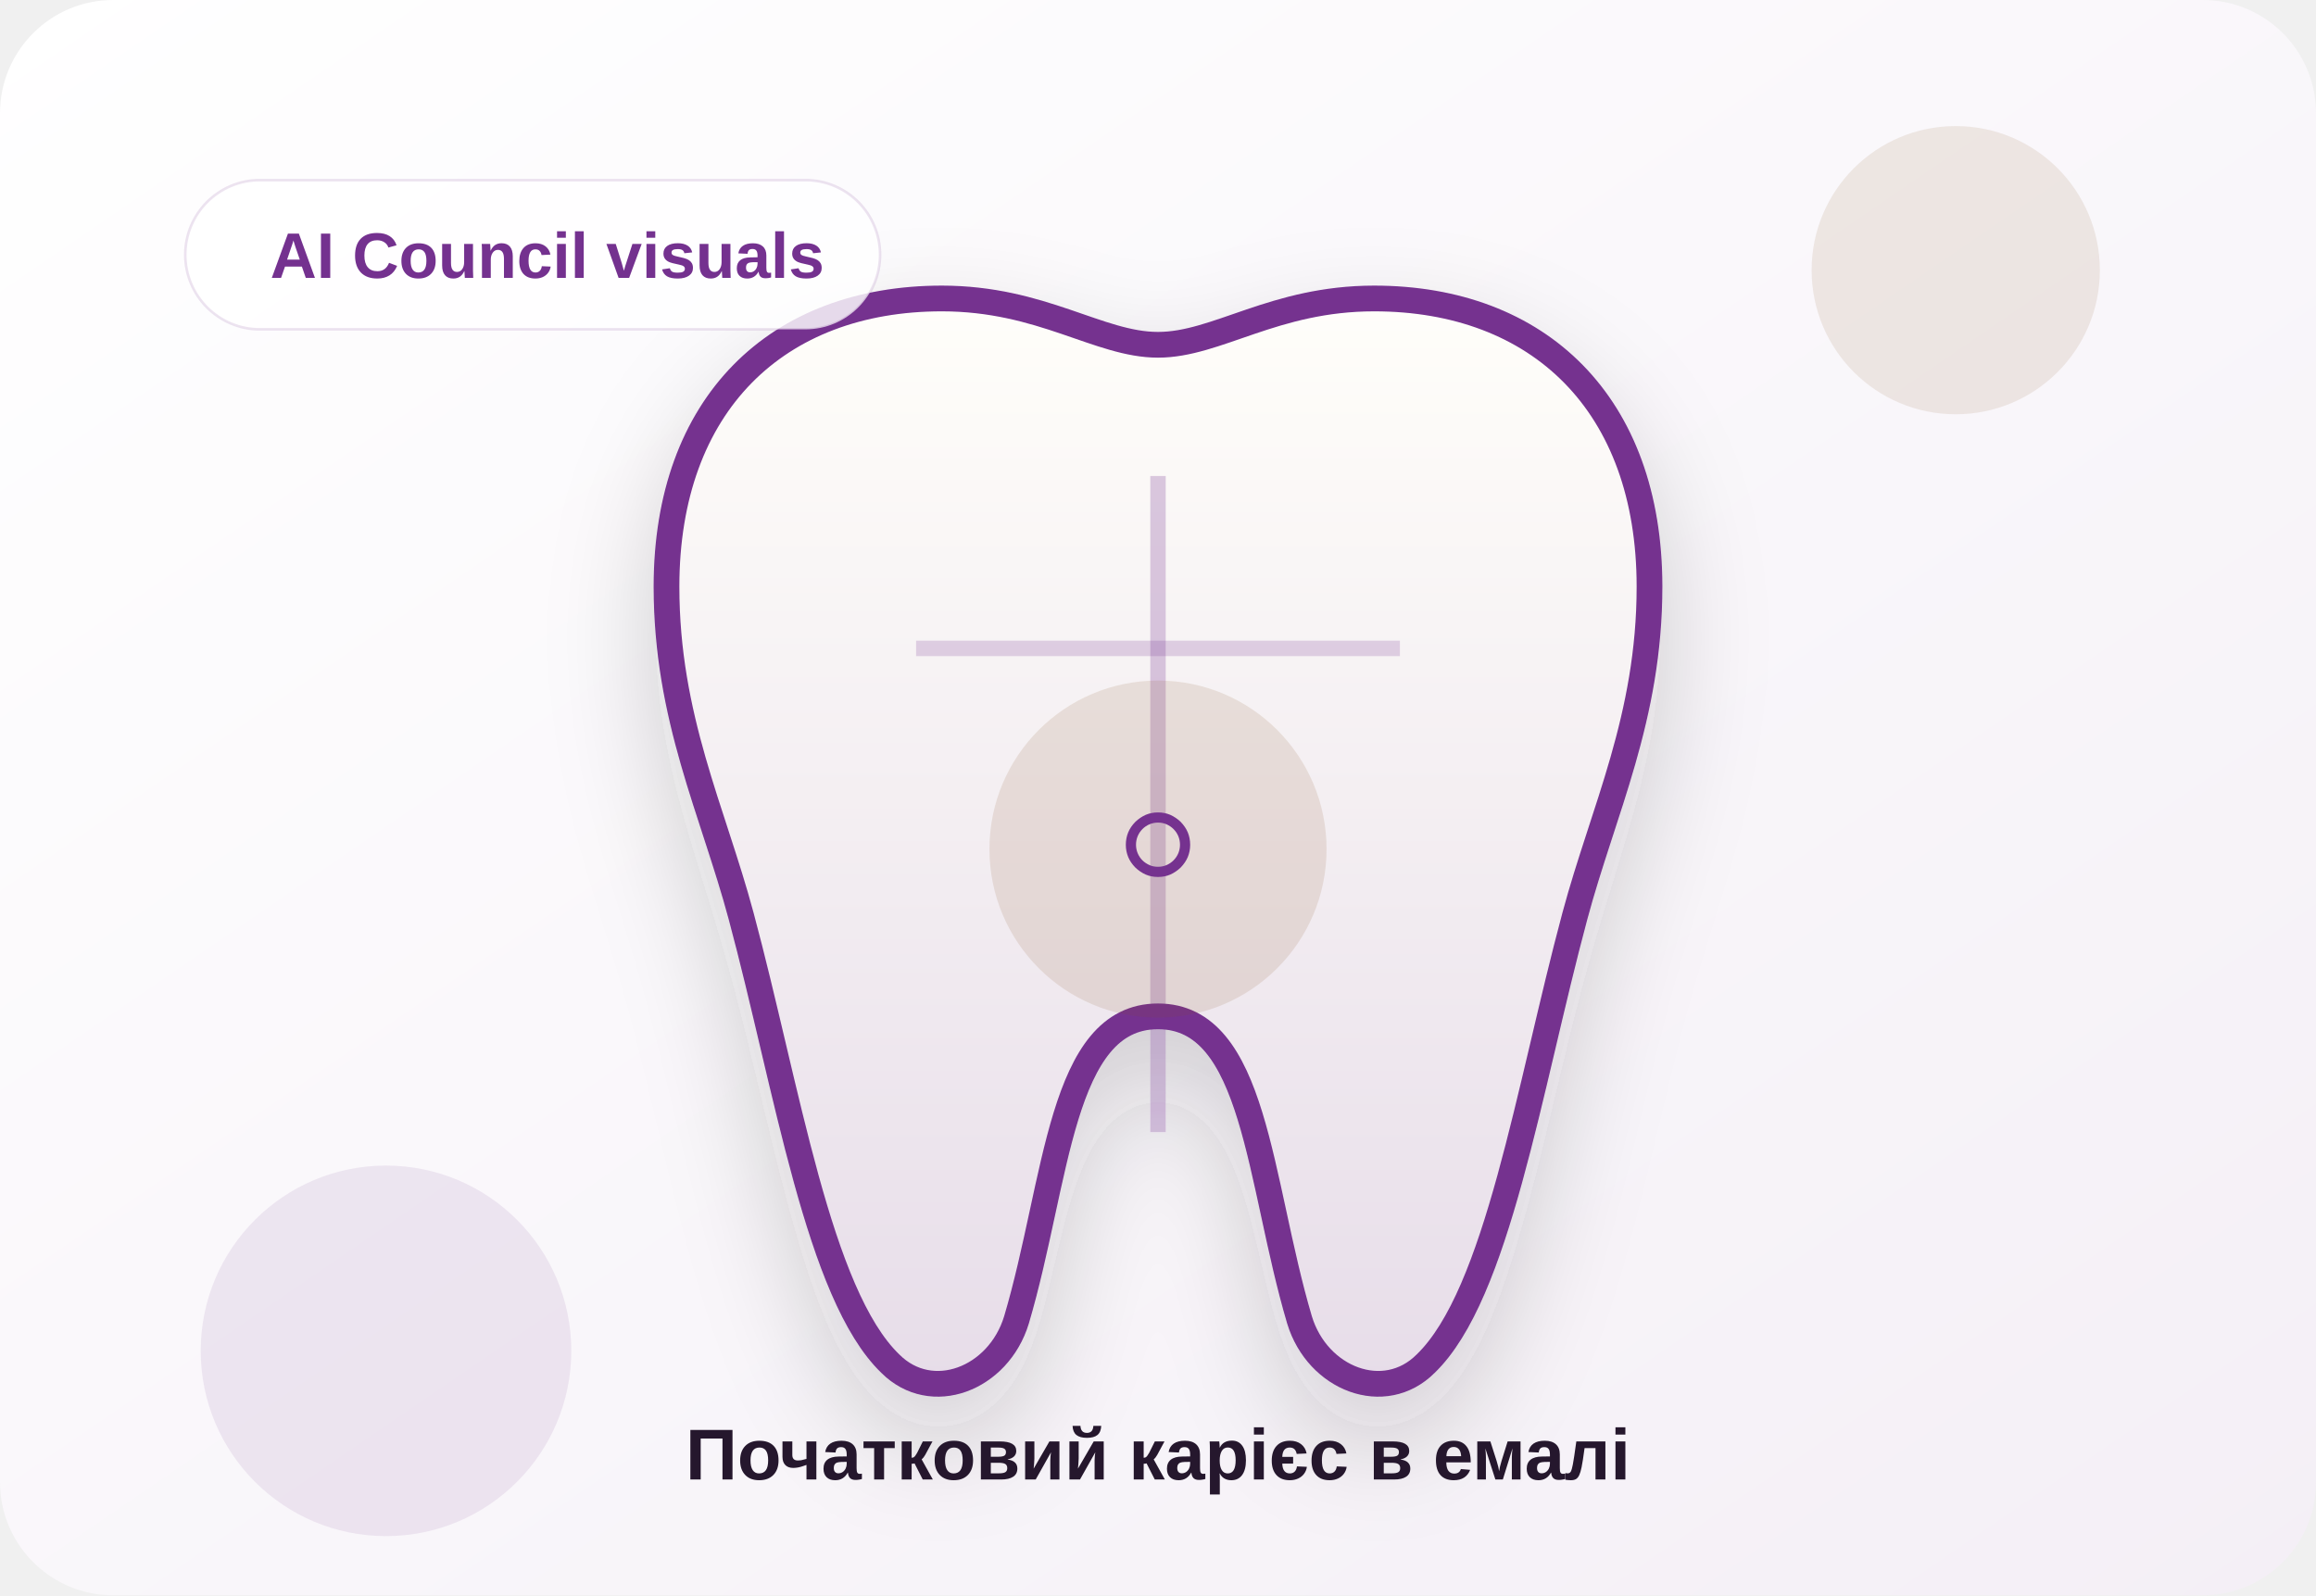
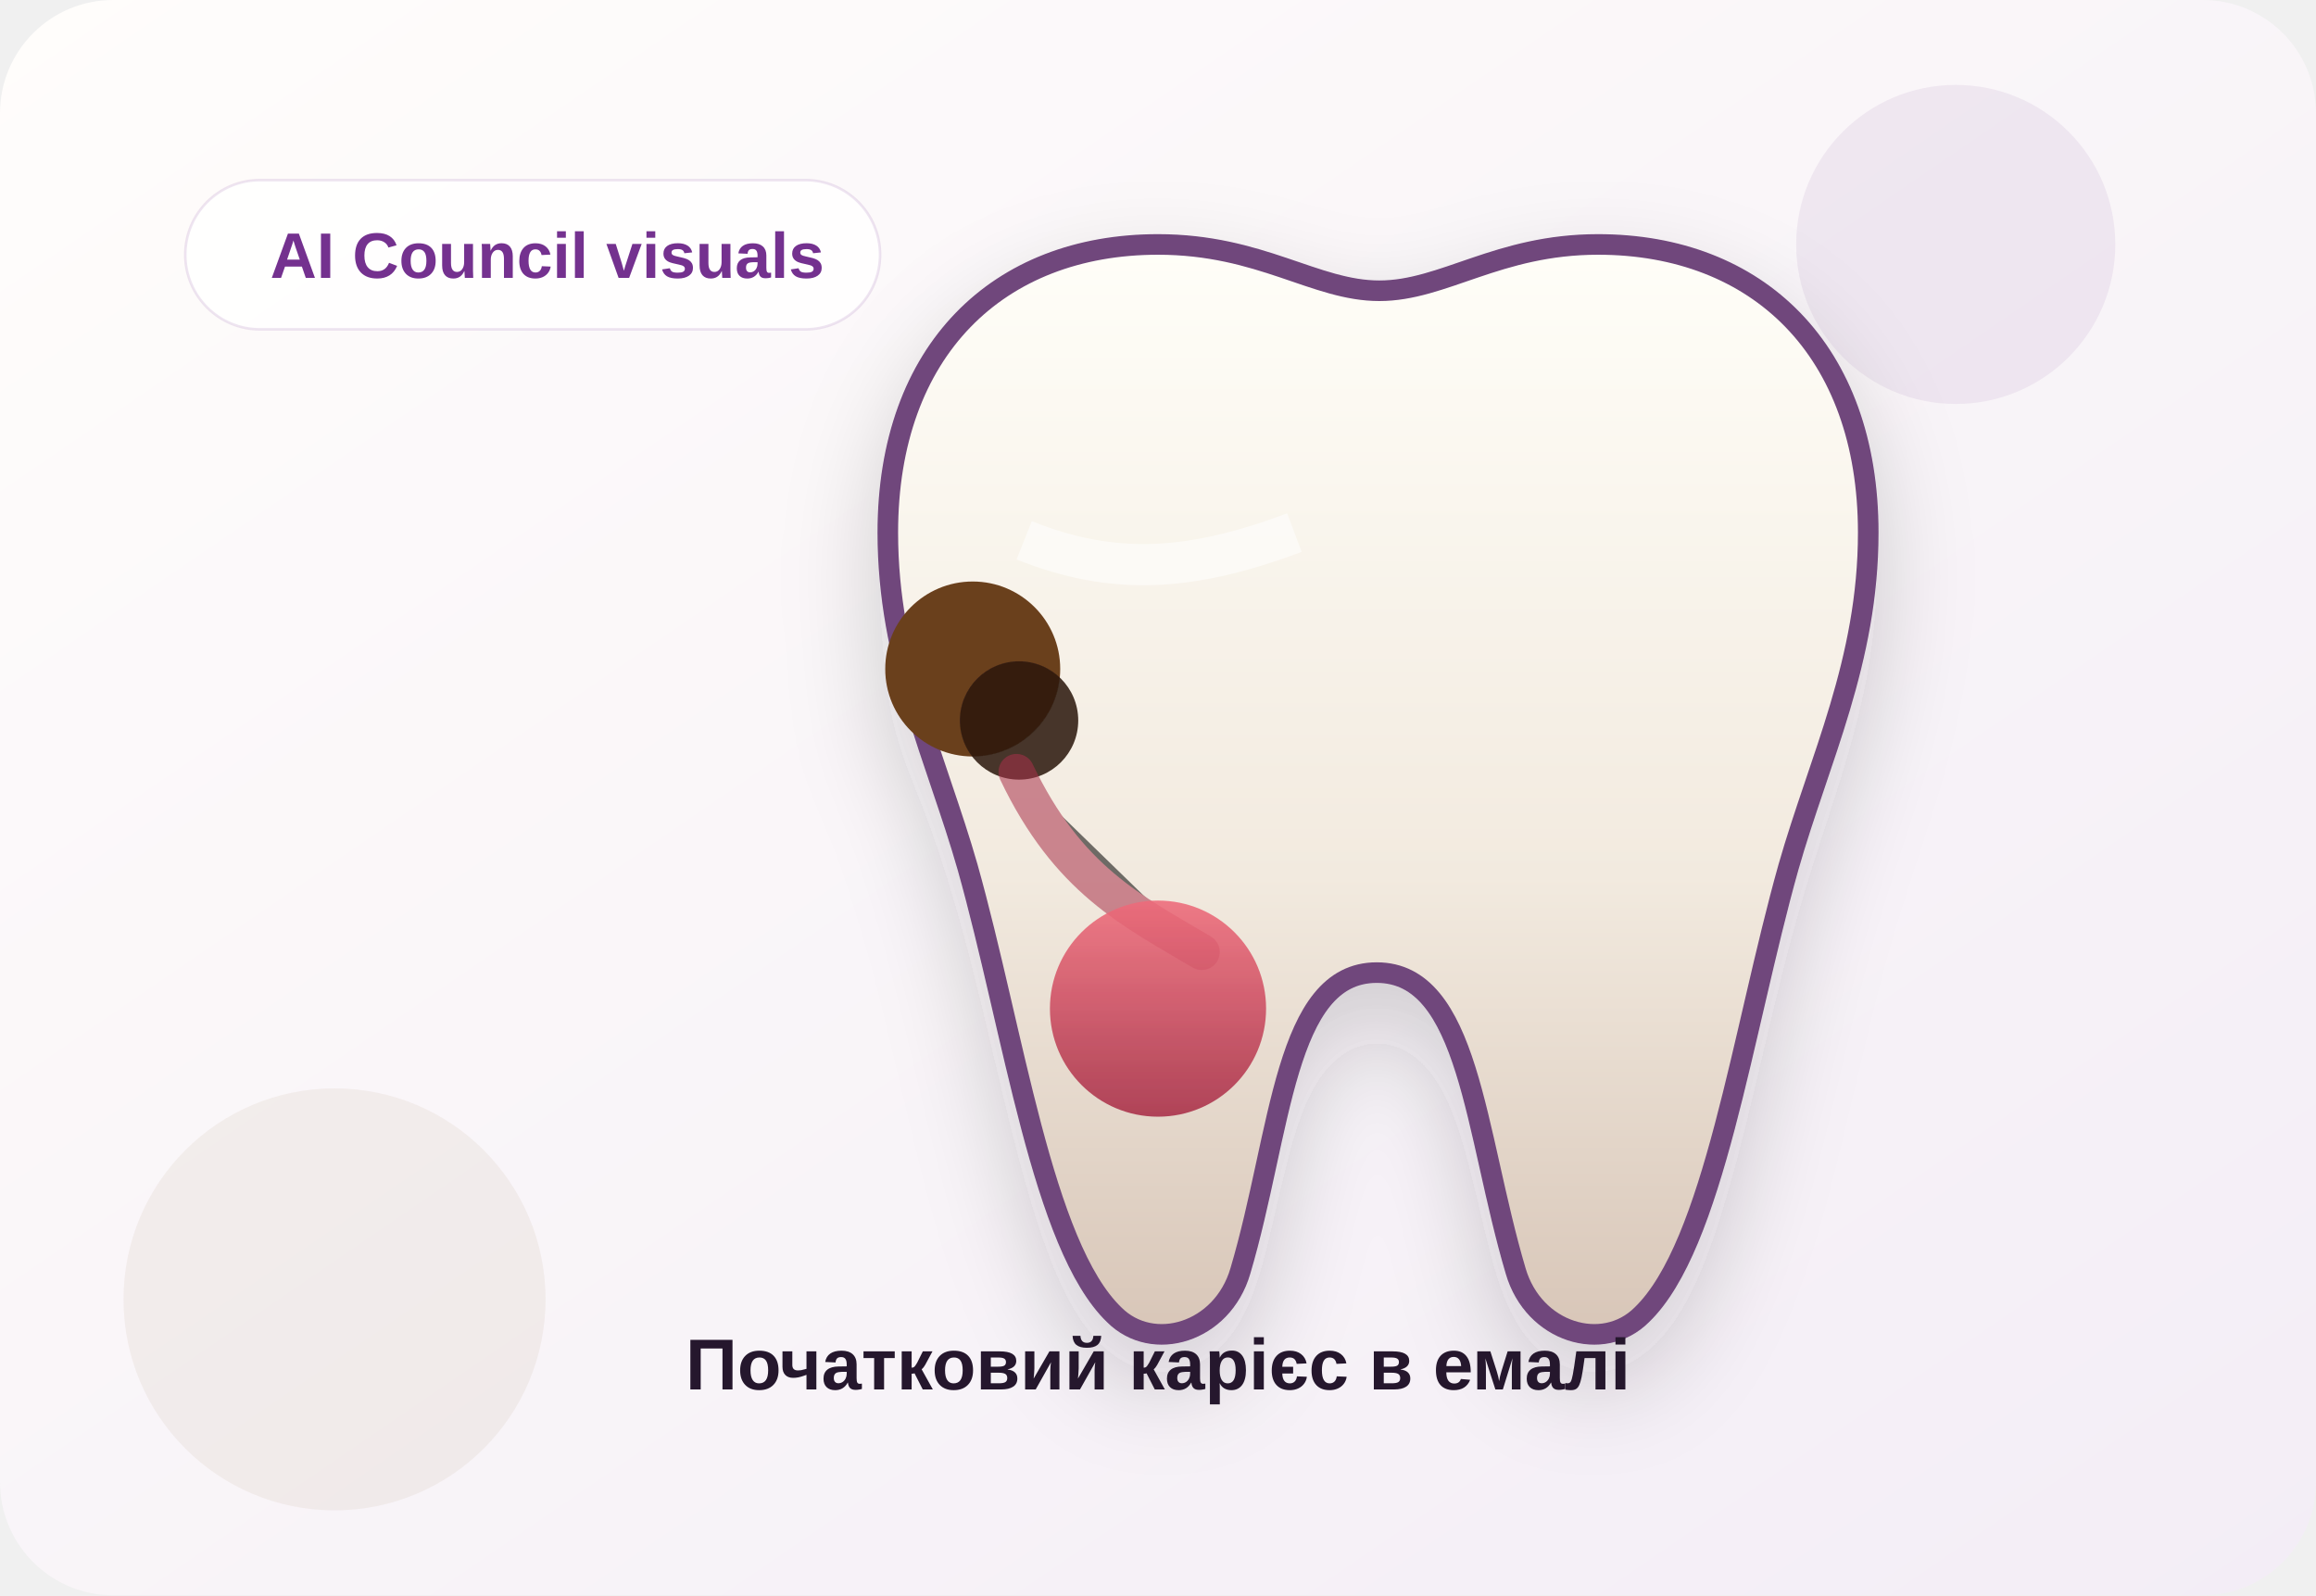
<svg xmlns="http://www.w3.org/2000/svg" viewBox="0 0 900 620" role="img" aria-label="Початковий карієс в емалі">
  <defs>
    <linearGradient id="bg" x1="0" y1="0" x2="1" y2="1">
-       <stop offset="0" stop-color="#ffffff" />
-       <stop offset="1" stop-color="#f4eff6" />
+       <stop offset="0" stop-color="#fffdfb" />
+       <stop offset="1" stop-color="#f3edf6" />
    </linearGradient>
-     <linearGradient id="tooth" x1="0" y1="0" x2="0" y2="1">
-       <stop offset="0" stop-color="#fffefa" />
-       <stop offset="1" stop-color="#e7dde9" />
+     <linearGradient id="enamel" x1="0" y1="0" x2="0" y2="1">
+       <stop offset="0" stop-color="#fffef8" />
+       <stop offset="0.58" stop-color="#f2eadf" />
+       <stop offset="1" stop-color="#d8c6b8" />
+     </linearGradient>
+     <linearGradient id="dentin" x1="0" y1="0" x2="0" y2="1">
+       <stop offset="0" stop-color="#f9d98b" />
+       <stop offset="1" stop-color="#d7a94e" />
+     </linearGradient>
+     <linearGradient id="pulp" x1="0" y1="0" x2="0" y2="1">
+       <stop offset="0" stop-color="#ee6b7a" />
+       <stop offset="1" stop-color="#a82f48" />
+     </linearGradient>
+     <linearGradient id="gum" x1="0" y1="0" x2="0" y2="1">
+       <stop offset="0" stop-color="#f3a0ad" />
+       <stop offset="1" stop-color="#d85b73" />
+     </linearGradient>
+     <linearGradient id="bone" x1="0" y1="0" x2="0" y2="1">
+       <stop offset="0" stop-color="#f0dbc2" />
+       <stop offset="1" stop-color="#cfae88" />
+     </linearGradient>
+     <linearGradient id="metal" x1="0" y1="0" x2="1" y2="0">
+       <stop offset="0" stop-color="#8f99a6" />
+       <stop offset="0.5" stop-color="#eef2f6" />
+       <stop offset="1" stop-color="#737d8b" />
    </linearGradient>
    <filter id="shadow" x="-20%" y="-20%" width="140%" height="140%">
-       <feDropShadow dx="0" dy="18" stdDeviation="20" flood-color="#2c2034" flood-opacity=".18" />
+       <feDropShadow dx="0" dy="16" stdDeviation="18" flood-color="#2c2034" flood-opacity=".18" />
    </filter>
  </defs>
  <rect width="900" height="620" rx="44" fill="url(#bg)" />
-   <circle cx="760" cy="105" r="56" fill="#8b5a2b" opacity=".12" />
-   <circle cx="150" cy="525" r="72" fill="#74318f" opacity=".10" />
+   <circle cx="760" cy="95" r="62" fill="#74318f" opacity=".08" />
+   <circle cx="130" cy="505" r="82" fill="#8b5a2b" opacity=".07" />
+   <rect x="72" y="70" width="270" height="58" rx="29" fill="#fff" opacity=".88" stroke="#74318f" stroke-opacity=".14" />
+   <text x="105" y="108" font-family="Arial, sans-serif" font-size="25" font-weight="700" fill="#74318f">AI Council visuals</text>
  <g filter="url(#shadow)">
-     <path d="M366 116c-64 0-107 41-107 112 0 51 18 87 29 128 18 67 30 147 58 174 16 16 42 6 49-17 16-54 17-118 55-118s39 64 55 118c7 23 33 33 49 17 28-27 40-107 58-174 11-41 29-77 29-128 0-71-43-112-107-112-39 0-61 18-84 18s-45-18-84-18z" fill="url(#tooth)" stroke="#74318f" stroke-width="10" stroke-linejoin="round" />
-     <path d="M450 185v255" stroke="#74318f" stroke-width="6" opacity=".25" />
-     <path d="M356 252h188" stroke="#74318f" stroke-width="6" opacity=".20" />
-     <circle cx="450" cy="330" r="62" fill="#8b5a2b" opacity=".14" stroke="#8b5a2b" stroke-width="7" />
-     <text x="450" y="348" text-anchor="middle" font-family="Arial, sans-serif" font-size="54" font-weight="700" fill="#74318f">⚪</text>
+     <path d="M450 95c-62 0-105 41-105 112 0 50 19 88 31 130 18 64 29 147 57 174 15 15 42 7 49-17 16-54 17-116 53-116s38 62 54 116c7 24 34 32 49 17 28-27 39-110 57-174 12-42 31-80 31-130 0-71-43-112-105-112-39 0-60 18-85 18s-46-18-86-18z" fill="url(#enamel)" stroke="#6f477b" stroke-width="8" stroke-linejoin="round" />
+     <path d="M398 210c35 14 65 12 105-3" fill="none" stroke="#fff" stroke-width="16" opacity=".55" />
+     <circle cx="378" cy="260" r="34" fill="#6b3f1d" />
+     <circle cx="396" cy="280" r="23" fill="#2f1b10" opacity=".88" />
+     <path d="M395 300c20 42 45 54 72 70" stroke="#a82f48" stroke-width="14" stroke-linecap="round" opacity=".55" />
+     <circle cx="450" cy="392" r="42" fill="url(#pulp)" opacity=".88" />
  </g>
-   <g>
-     <rect x="72" y="70" width="270" height="58" rx="29" fill="#ffffff" opacity=".82" stroke="#74318f" stroke-opacity=".16" />
-     <text x="105" y="108" font-family="Arial, sans-serif" font-size="25" font-weight="700" fill="#74318f">AI Council visuals</text>
-   </g>
-   <text x="450" y="575" text-anchor="middle" font-family="Arial, sans-serif" font-size="28" font-weight="800" fill="#25172d">Початковий карієс в емалі</text>
+   <text x="450" y="540" text-anchor="middle" font-family="Arial, sans-serif" font-size="28" font-weight="800" fill="#25172d">Початковий карієс в емалі</text>
</svg>
